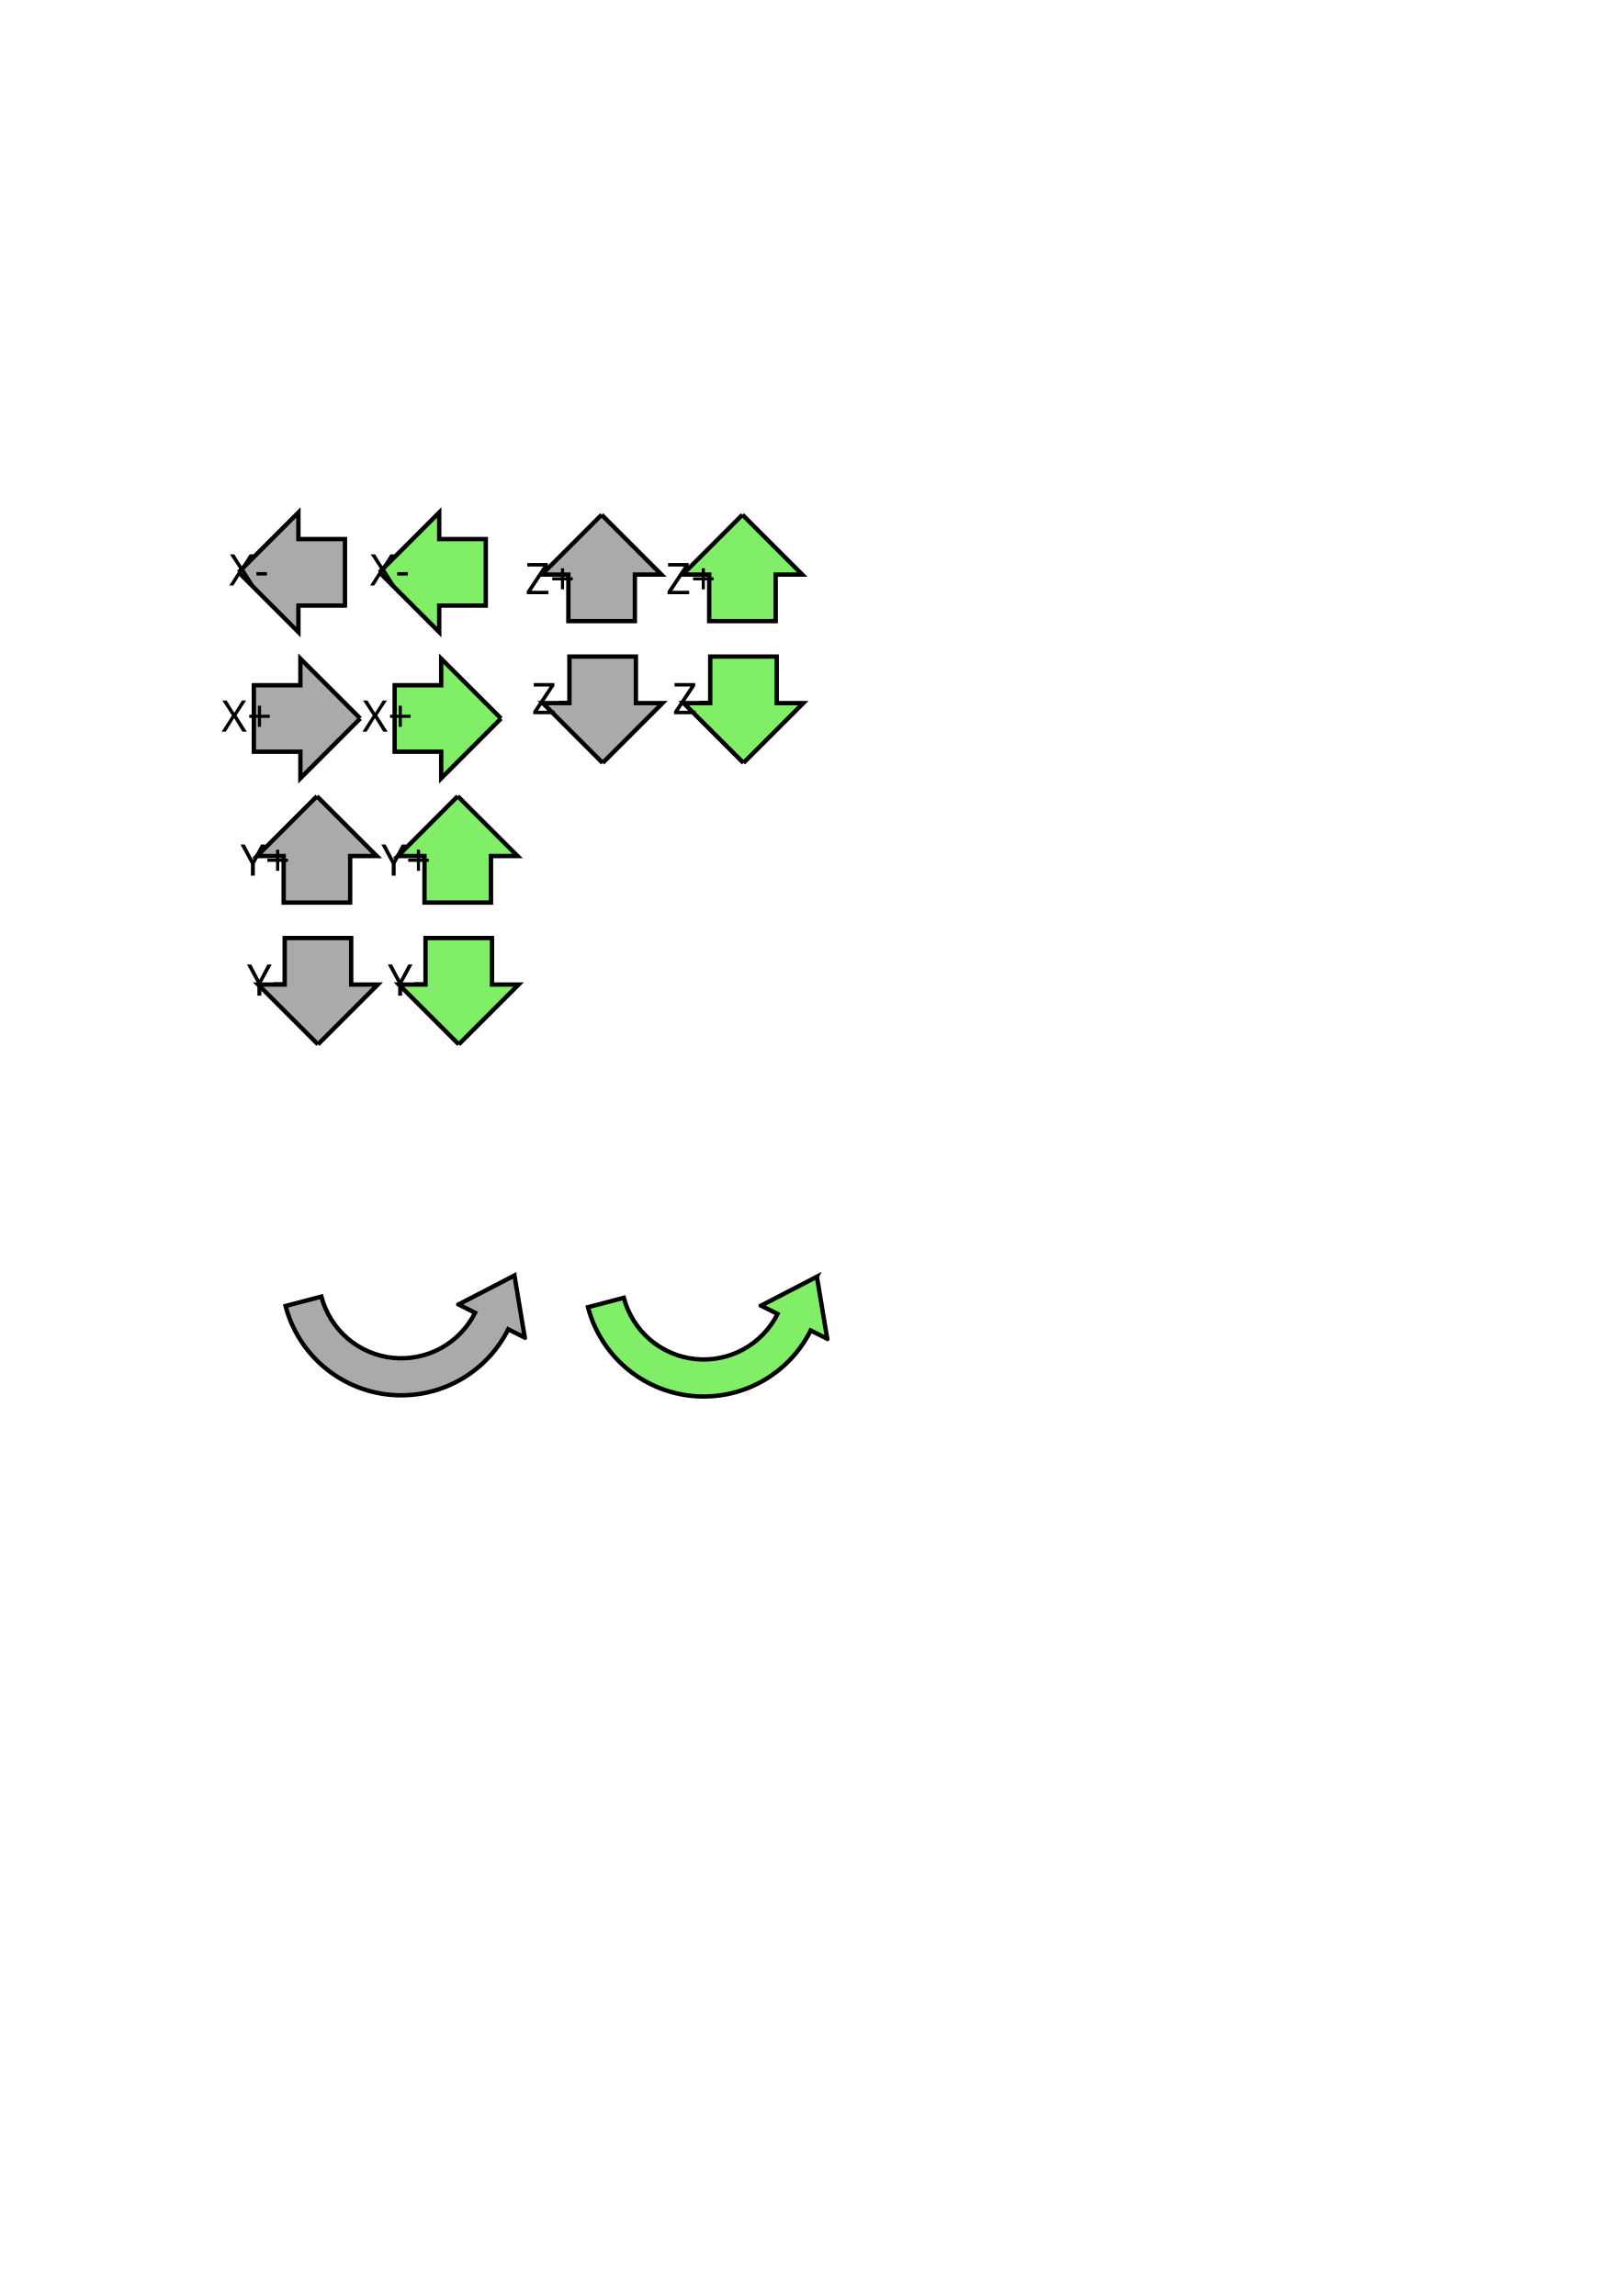
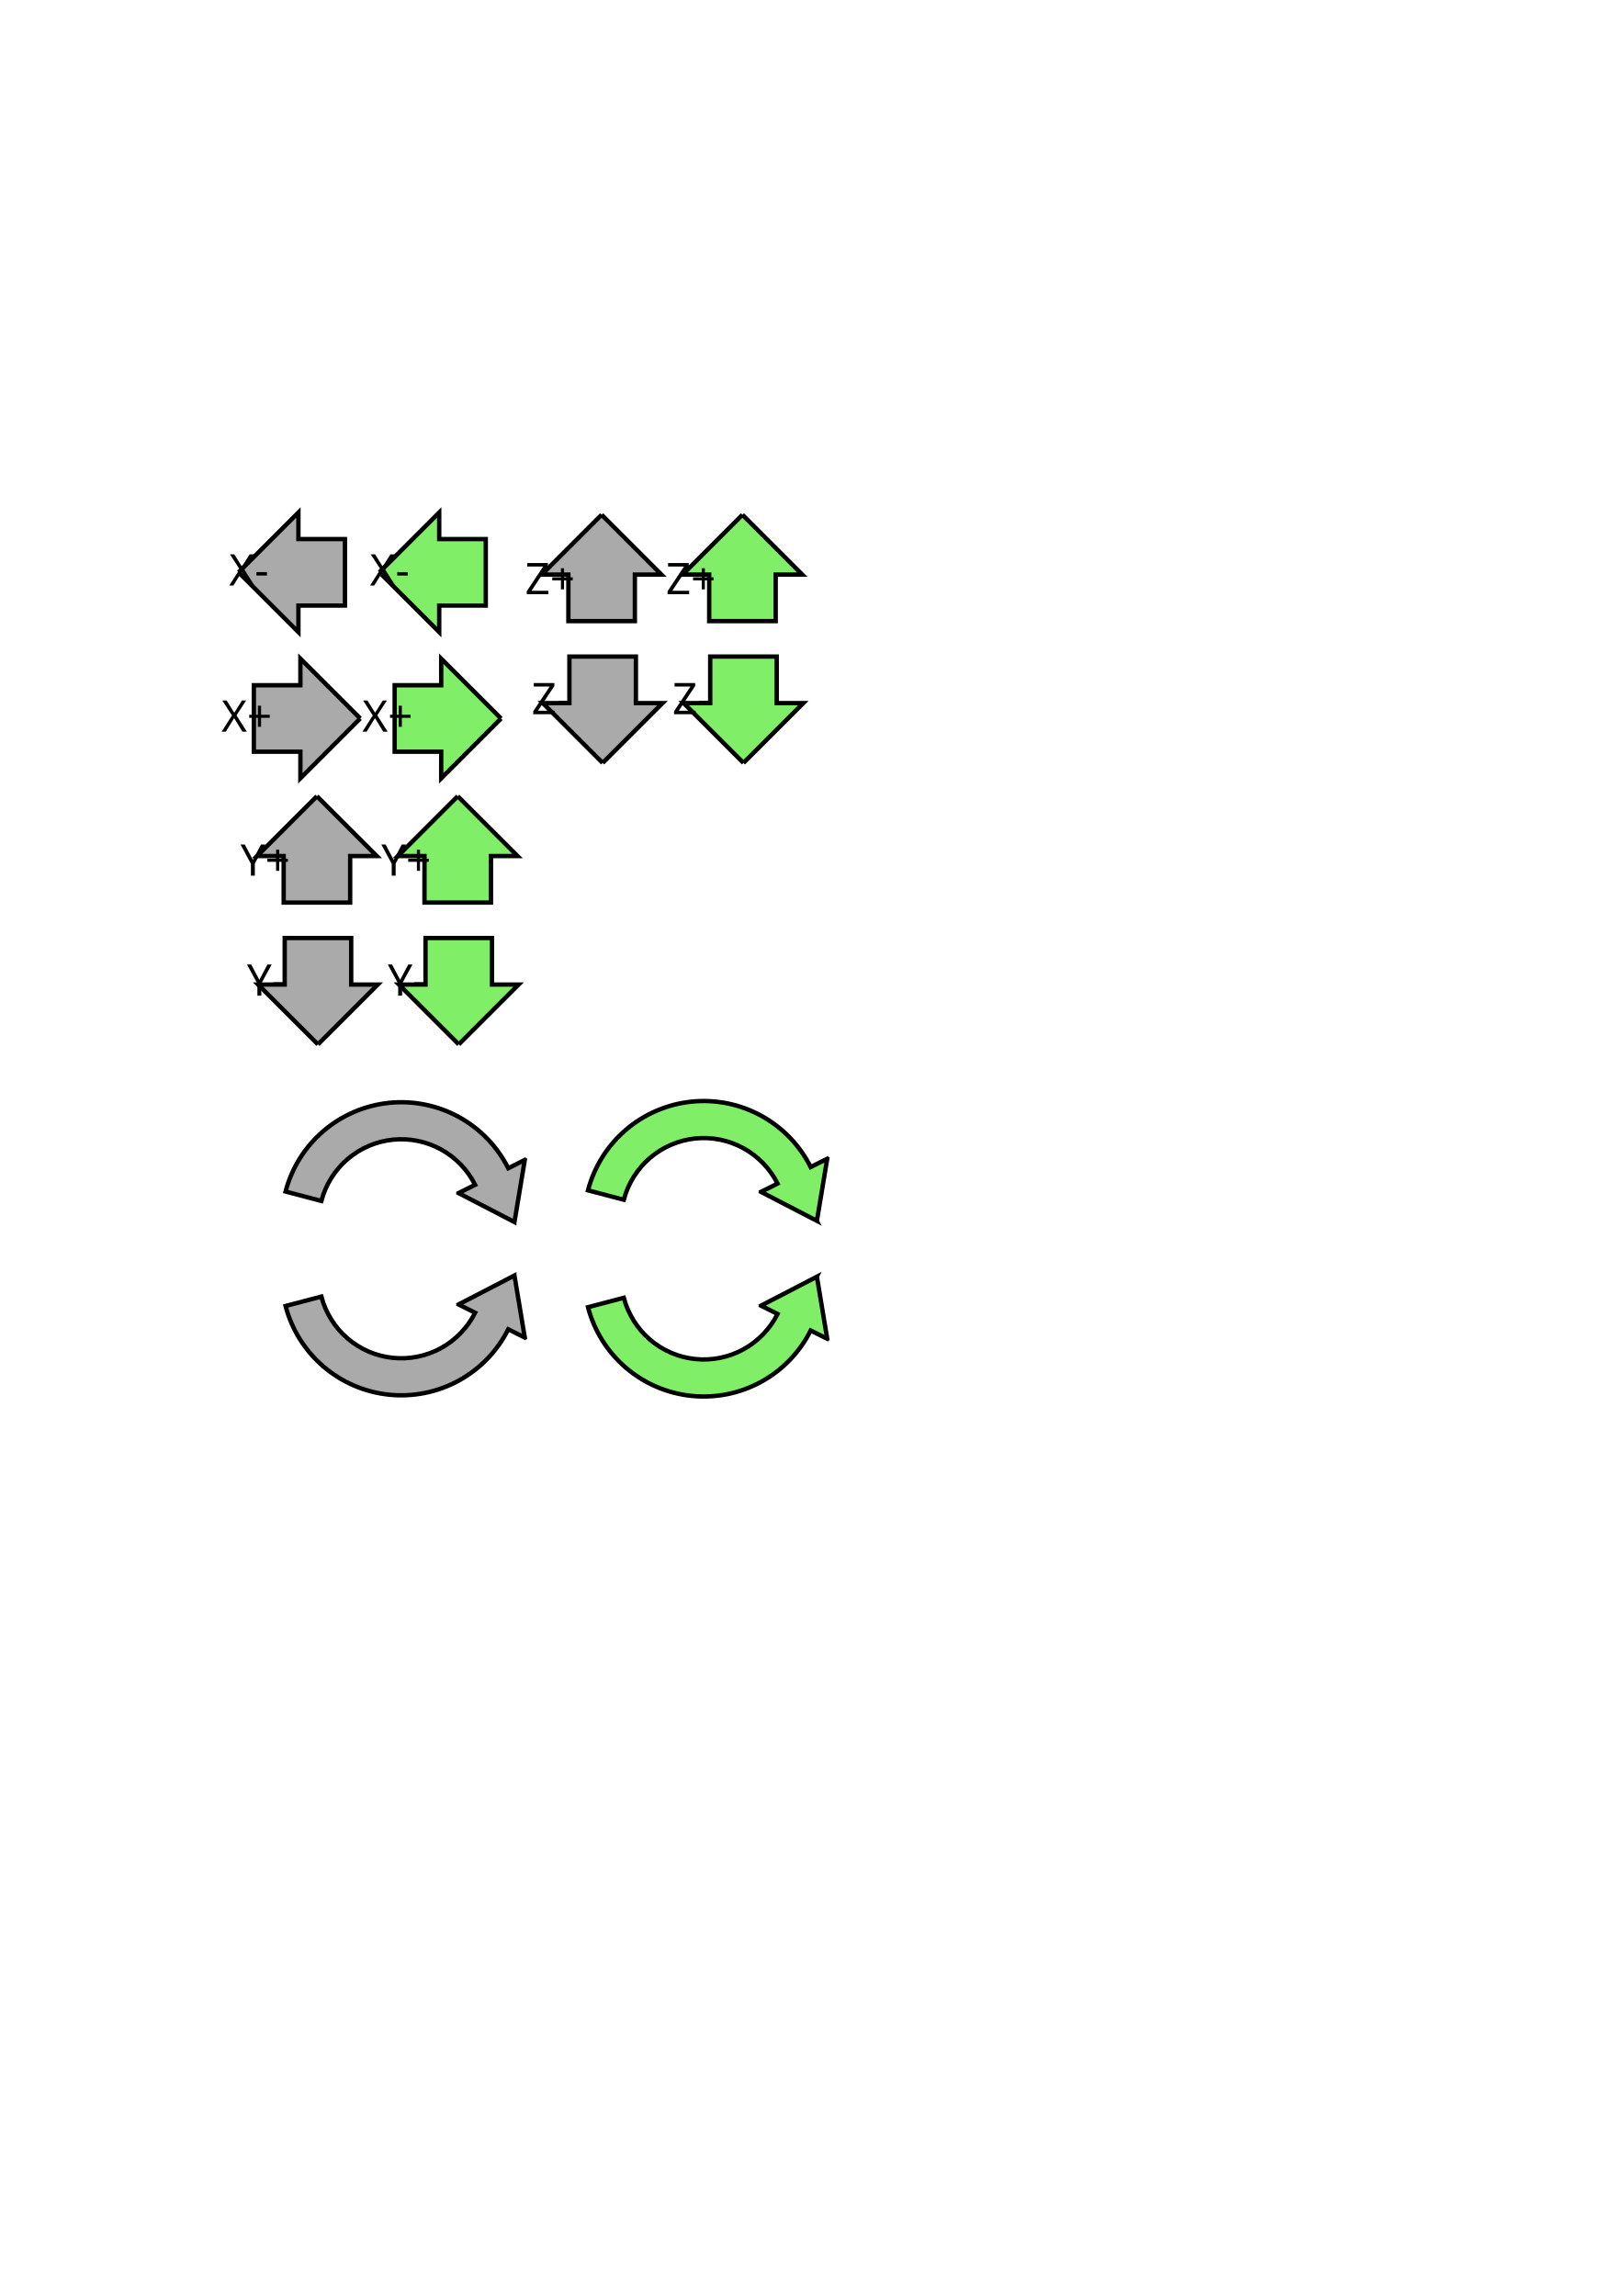
<svg xmlns="http://www.w3.org/2000/svg" width="744.094" height="1052.362" id="svg3751" version="1.1">
  <defs id="defs3753">
    <symbol id="*Paper_Space0" />
    <symbol id="*Paper_Space" />
    <symbol id="*Model_Space" />
    <marker orient="auto" id="DistanceX" style="overflow:visible" refX="0.0" refY="0.0">
      <path id="path3843" d="M 3,-3 L -3,3 M 0,-5 L  0,5" style="stroke:#000000; stroke-width:0.5" />
    </marker>
  </defs>
  <g id="layer1">
    <g id="g3848" transform="translate(-340.3054,182.3397)">
      <path style="font-size:medium;font-style:normal;font-variant:normal;font-weight:normal;font-stretch:normal;text-indent:0;text-align:start;text-decoration:none;line-height:normal;letter-spacing:normal;word-spacing:normal;text-transform:none;direction:ltr;block-progression:tb;writing-mode:lr-tb;text-anchor:start;baseline-shift:baseline;color:#000000;fill:#aaaaaa;fill-opacity:1;stroke:#000000;stroke-width:2;stroke-opacity:1;marker:none;visibility:visible;display:inline;overflow:visible;enable-background:accumulate;font-family:Sans;-inkscape-font-specification:Sans;stroke-miterlimit:4;stroke-dasharray:none" d="m 575.989,402.312 -25.434,13.187 0.026,0.052 -0.026,0.056 7.48,3.742 c -3.417,6.807 -8.937,12.539 -15.613,16.204 -3.347,1.837 -6.973,3.164 -10.716,3.92 l -0.004,0 c -3.741,0.756 -7.599,0.943 -11.396,0.55 -3.798,-0.393 -7.535,-1.365 -11.043,-2.872 -3.508,-1.507 -6.787,-3.55 -9.687,-6.034 -5.799,-4.968 -10.04,-11.732 -11.983,-19.117 l -0.059,0.015 -0.015,-0.056 -16.297,4.288 0.015,0.056 -0.056,0.015 c 1.407,5.348 3.629,10.482 6.566,15.167 2.937,4.686 6.587,8.924 10.787,12.522 4.2,3.598 8.949,6.553 14.03,8.736 5.081,2.183 10.495,3.592 15.996,4.162 5.501,0.57 11.085,0.3 16.505,-0.795 5.42,-1.095 10.673,-3.017 15.52,-5.678 4.848,-2.661 9.289,-6.062 13.124,-10.047 3.821,-3.971 7.039,-8.521 9.508,-13.447 l 7.483,3.742 0.026,-0.048 0.059,-0.011 -4.708,-28.265 -0.059,0.011 -0.03,-0.052 z" id="path4706" />
      <g id="g3906">
        <path id="path4776" d="m 485.541,182.599 -27.424,27.424 12.188,0 0,21.33 30.471,0 0,-21.33 12.188,0 -27.424,-27.424" style="color:#000000;fill:#aaaaaa;fill-opacity:1;stroke:#000000;stroke-width:2;stroke-linecap:butt;stroke-linejoin:miter;stroke-miterlimit:4;stroke-opacity:1;stroke-dasharray:none;stroke-dashoffset:0;marker:none;visibility:visible;display:inline;overflow:visible;enable-background:accumulate" />
        <text id="text3772" y="219.022" x="485.305" style="font-size:20px;font-style:normal;font-variant:normal;font-weight:normal;font-stretch:normal;text-align:center;line-height:125%;letter-spacing:0px;word-spacing:0px;text-anchor:middle;fill:#000000;fill-opacity:1;stroke:none;font-family:Ubuntu;-inkscape-font-specification:Ubuntu" xml:space="preserve">
          <tspan y="219.022" x="485.305" id="tspan3774">Y+</tspan>
        </text>
      </g>
      <g id="g3911">
        <path style="color:#000000;fill:#80ee66;fill-opacity:1;stroke:#000000;stroke-width:2;stroke-linecap:butt;stroke-linejoin:miter;stroke-miterlimit:4;stroke-opacity:1;stroke-dasharray:none;stroke-dashoffset:0;marker:none;visibility:visible;display:inline;overflow:visible;enable-background:accumulate" d="m 550.07,182.599 -27.424,27.424 12.188,0 0,21.33 30.471,0 0,-21.33 12.188,0 -27.424,-27.424" id="path3776" />
        <text xml:space="preserve" style="font-size:20px;font-style:normal;font-variant:normal;font-weight:normal;font-stretch:normal;text-align:center;line-height:125%;letter-spacing:0px;word-spacing:0px;text-anchor:middle;fill:#000000;fill-opacity:1;stroke:none;font-family:Ubuntu;-inkscape-font-specification:Ubuntu" x="549.834" y="219.022" id="text3778">
          <tspan id="tspan3780" x="549.834" y="219.022">Y+</tspan>
        </text>
      </g>
      <g id="g3916">
        <path style="color:#000000;fill:#aaaaaa;fill-opacity:1;stroke:#000000;stroke-width:2;stroke-linecap:butt;stroke-linejoin:miter;stroke-miterlimit:4;stroke-opacity:1;stroke-dasharray:none;stroke-dashoffset:0;marker:none;visibility:visible;display:inline;overflow:visible;enable-background:accumulate" d="m 486.012,296.352 27.424,-27.424 -12.188,0 0,-21.33 -30.471,0 0,21.33 -12.188,0 27.424,27.424" id="path3784" />
        <text xml:space="preserve" style="font-size:20px;font-style:normal;font-variant:normal;font-weight:normal;font-stretch:normal;text-align:center;line-height:125%;letter-spacing:0px;word-spacing:0px;text-anchor:middle;fill:#000000;fill-opacity:1;stroke:none;font-family:Ubuntu;-inkscape-font-specification:Ubuntu" x="485.776" y="274.022" id="text3786">
          <tspan id="tspan3788" x="485.776" y="274.022">Y-</tspan>
        </text>
      </g>
      <g id="g3921">
        <path id="path3790" d="m 550.541,296.352 27.424,-27.424 -12.188,0 0,-21.33 -30.471,0 0,21.33 -12.188,0 27.424,27.424" style="color:#000000;fill:#80ee66;fill-opacity:1;stroke:#000000;stroke-width:2;stroke-linecap:butt;stroke-linejoin:miter;stroke-miterlimit:4;stroke-opacity:1;stroke-dasharray:none;stroke-dashoffset:0;marker:none;visibility:visible;display:inline;overflow:visible;enable-background:accumulate" />
        <text id="text3792" y="274.022" x="550.305" style="font-size:20px;font-style:normal;font-variant:normal;font-weight:normal;font-stretch:normal;text-align:center;line-height:125%;letter-spacing:0px;word-spacing:0px;text-anchor:middle;fill:#000000;fill-opacity:1;stroke:none;font-family:Ubuntu;-inkscape-font-specification:Ubuntu" xml:space="preserve">
          <tspan y="274.022" x="550.305" id="tspan3794">Y-</tspan>
        </text>
      </g>
      <g id="g3876">
        <path style="color:#000000;fill:#aaaaaa;fill-opacity:1;stroke:#000000;stroke-width:2;stroke-linecap:butt;stroke-linejoin:miter;stroke-miterlimit:4;stroke-opacity:1;stroke-dasharray:none;stroke-dashoffset:0;marker:none;visibility:visible;display:inline;overflow:visible;enable-background:accumulate" d="m 505.389,146.975 -27.424,-27.424 0,12.188 -21.33,0 0,30.471 21.33,0 0,12.188 27.424,-27.424" id="path3800" />
        <text xml:space="preserve" style="font-size:20px;font-style:normal;font-variant:normal;font-weight:normal;font-stretch:normal;text-align:center;line-height:125%;letter-spacing:0px;word-spacing:0px;text-anchor:middle;fill:#000000;fill-opacity:1;stroke:none;font-family:Ubuntu;-inkscape-font-specification:Ubuntu" x="476.776" y="153.022" id="text3802">
          <tspan id="tspan3804" x="476.776" y="153.022">X+</tspan>
        </text>
      </g>
      <g id="g3881">
        <path id="path3806" d="m 569.918,146.975 -27.424,-27.424 0,12.188 -21.33,0 0,30.471 21.33,0 0,12.188 27.424,-27.424" style="color:#000000;fill:#80ee66;fill-opacity:1;stroke:#000000;stroke-width:2;stroke-linecap:butt;stroke-linejoin:miter;stroke-miterlimit:4;stroke-opacity:1;stroke-dasharray:none;stroke-dashoffset:0;marker:none;visibility:visible;display:inline;overflow:visible;enable-background:accumulate" />
        <text id="text3808" y="153.022" x="541.305" style="font-size:20px;font-style:normal;font-variant:normal;font-weight:normal;font-stretch:normal;text-align:center;line-height:125%;letter-spacing:0px;word-spacing:0px;text-anchor:middle;fill:#000000;fill-opacity:1;stroke:none;font-family:Ubuntu;-inkscape-font-specification:Ubuntu" xml:space="preserve">
          <tspan y="153.022" x="541.305" id="tspan3810">X+</tspan>
        </text>
      </g>
      <g id="g3866">
        <path id="path3816" d="m 449.635,79.975 27.424,27.424 0,-12.188 21.33,0 0,-30.471 -21.33,0 0,-12.188 -27.424,27.424" style="color:#000000;fill:#aaaaaa;fill-opacity:1;stroke:#000000;stroke-width:2;stroke-linecap:butt;stroke-linejoin:miter;stroke-miterlimit:4;stroke-opacity:1;stroke-dasharray:none;stroke-dashoffset:0;marker:none;visibility:visible;display:inline;overflow:visible;enable-background:accumulate" />
        <text id="text3818" y="86.022" x="477.776" style="font-size:20px;font-style:normal;font-variant:normal;font-weight:normal;font-stretch:normal;text-align:center;line-height:125%;letter-spacing:0px;word-spacing:0px;text-anchor:middle;fill:#000000;fill-opacity:1;stroke:none;font-family:Ubuntu;-inkscape-font-specification:Ubuntu" xml:space="preserve">
          <tspan y="86.022" x="477.776" id="tspan3820">X-</tspan>
        </text>
      </g>
      <g id="g3871">
        <path style="color:#000000;fill:#80ee66;fill-opacity:1;stroke:#000000;stroke-width:2;stroke-linecap:butt;stroke-linejoin:miter;stroke-miterlimit:4;stroke-opacity:1;stroke-dasharray:none;stroke-dashoffset:0;marker:none;visibility:visible;display:inline;overflow:visible;enable-background:accumulate" d="m 514.164,79.975 27.424,27.424 0,-12.188 21.33,0 0,-30.471 -21.33,0 0,-12.188 -27.424,27.424" id="path3822" />
        <text xml:space="preserve" style="font-size:20px;font-style:normal;font-variant:normal;font-weight:normal;font-stretch:normal;text-align:center;line-height:125%;letter-spacing:0px;word-spacing:0px;text-anchor:middle;fill:#000000;fill-opacity:1;stroke:none;font-family:Ubuntu;-inkscape-font-specification:Ubuntu" x="542.305" y="86.022" id="text3824">
          <tspan id="tspan3826" x="542.305" y="86.022">X-</tspan>
        </text>
      </g>
      <g id="g3886">
        <path style="color:#000000;fill:#aaaaaa;fill-opacity:1;stroke:#000000;stroke-width:2;stroke-linecap:butt;stroke-linejoin:miter;stroke-miterlimit:4;stroke-opacity:1;stroke-dasharray:none;stroke-dashoffset:0;marker:none;visibility:visible;display:inline;overflow:visible;enable-background:accumulate" d="m 616.012,53.599 -27.424,27.424 12.188,0 0,21.33 30.471,0 0,-21.33 12.188,0 -27.424,-27.424" id="path3832" />
        <text xml:space="preserve" style="font-size:20px;font-style:normal;font-variant:normal;font-weight:normal;font-stretch:normal;text-align:center;line-height:125%;letter-spacing:0px;word-spacing:0px;text-anchor:middle;fill:#000000;fill-opacity:1;stroke:none;font-family:Ubuntu;-inkscape-font-specification:Ubuntu" x="615.776" y="90.022" id="text3834">
          <tspan id="tspan3836" x="615.776" y="90.022">Z+</tspan>
        </text>
      </g>
      <g id="g3891">
        <path id="path3838" d="m 680.541,53.599 -27.424,27.424 12.188,0 0,21.33 30.471,0 0,-21.33 12.188,0 -27.424,-27.424" style="color:#000000;fill:#80ee66;fill-opacity:1;stroke:#000000;stroke-width:2;stroke-linecap:butt;stroke-linejoin:miter;stroke-miterlimit:4;stroke-opacity:1;stroke-dasharray:none;stroke-dashoffset:0;marker:none;visibility:visible;display:inline;overflow:visible;enable-background:accumulate" />
        <text id="text3840" y="90.022" x="680.305" style="font-size:20px;font-style:normal;font-variant:normal;font-weight:normal;font-stretch:normal;text-align:center;line-height:125%;letter-spacing:0px;word-spacing:0px;text-anchor:middle;fill:#000000;fill-opacity:1;stroke:none;font-family:Ubuntu;-inkscape-font-specification:Ubuntu" xml:space="preserve">
          <tspan y="90.022" x="680.305" id="tspan3842">Z+</tspan>
        </text>
      </g>
      <g id="g3896">
        <path id="path3844" d="m 616.483,167.352 27.424,-27.424 -12.188,0 0,-21.33 -30.471,0 0,21.33 -12.188,0 27.424,27.424" style="color:#000000;fill:#aaaaaa;fill-opacity:1;stroke:#000000;stroke-width:2;stroke-linecap:butt;stroke-linejoin:miter;stroke-miterlimit:4;stroke-opacity:1;stroke-dasharray:none;stroke-dashoffset:0;marker:none;visibility:visible;display:inline;overflow:visible;enable-background:accumulate" />
        <text id="text3846" y="145.022" x="616.247" style="font-size:20px;font-style:normal;font-variant:normal;font-weight:normal;font-stretch:normal;text-align:center;line-height:125%;letter-spacing:0px;word-spacing:0px;text-anchor:middle;fill:#000000;fill-opacity:1;stroke:none;font-family:Ubuntu;-inkscape-font-specification:Ubuntu" xml:space="preserve">
          <tspan y="145.022" x="616.247" id="tspan3848">Z-</tspan>
        </text>
      </g>
      <g id="g3901">
        <path style="color:#000000;fill:#80ee66;fill-opacity:1;stroke:#000000;stroke-width:2;stroke-linecap:butt;stroke-linejoin:miter;stroke-miterlimit:4;stroke-opacity:1;stroke-dasharray:none;stroke-dashoffset:0;marker:none;visibility:visible;display:inline;overflow:visible;enable-background:accumulate" d="m 681.012,167.352 27.424,-27.424 -12.188,0 0,-21.33 -30.471,0 0,21.33 -12.188,0 27.424,27.424" id="path3850" />
        <text xml:space="preserve" style="font-size:20px;font-style:normal;font-variant:normal;font-weight:normal;font-stretch:normal;text-align:center;line-height:125%;letter-spacing:0px;word-spacing:0px;text-anchor:middle;fill:#000000;fill-opacity:1;stroke:none;font-family:Ubuntu;-inkscape-font-specification:Ubuntu" x="680.776" y="145.022" id="text3852">
          <tspan id="tspan3854" x="680.776" y="145.022">Z-</tspan>
        </text>
      </g>
      <path id="path3864" d="m 714.589,402.862 -25.434,13.187 0.026,0.052 -0.026,0.056 7.48,3.742 c -3.417,6.807 -8.937,12.539 -15.613,16.204 -3.347,1.837 -6.973,3.164 -10.716,3.92 l -0.004,0 c -3.741,0.756 -7.599,0.943 -11.396,0.55 -3.798,-0.393 -7.535,-1.365 -11.043,-2.872 -3.508,-1.507 -6.787,-3.55 -9.687,-6.034 -5.799,-4.968 -10.04,-11.732 -11.983,-19.117 l -0.059,0.015 -0.015,-0.056 -16.297,4.288 0.015,0.056 -0.056,0.015 c 1.407,5.348 3.629,10.482 6.566,15.167 2.937,4.686 6.587,8.924 10.787,12.522 4.2,3.598 8.949,6.553 14.03,8.736 5.081,2.183 10.495,3.592 15.996,4.162 5.501,0.57 11.085,0.3 16.505,-0.795 5.42,-1.095 10.673,-3.017 15.52,-5.678 4.848,-2.661 9.289,-6.062 13.124,-10.047 3.821,-3.971 7.039,-8.521 9.508,-13.447 l 7.483,3.742 0.026,-0.048 0.059,-0.011 -4.708,-28.265 -0.059,0.011 -0.03,-0.052 z" style="font-size:medium;font-style:normal;font-variant:normal;font-weight:normal;font-stretch:normal;text-indent:0;text-align:start;text-decoration:none;line-height:normal;letter-spacing:normal;word-spacing:normal;text-transform:none;direction:ltr;block-progression:tb;writing-mode:lr-tb;text-anchor:start;baseline-shift:baseline;color:#000000;fill:#80ee66;fill-opacity:1;stroke:#000000;stroke-width:2;stroke-miterlimit:4;stroke-opacity:1;stroke-dasharray:none;marker:none;visibility:visible;display:inline;overflow:visible;enable-background:accumulate;font-family:Sans;-inkscape-font-specification:Sans" />
+       <path id="path3926" d="m 575.989,377.744 -25.434,-13.187 0.026,-0.052 -0.026,-0.056 7.48,-3.742 c -3.417,-6.807 -8.937,-12.539 -15.613,-16.204 -3.347,-1.837 -6.973,-3.164 -10.716,-3.92 l -0.004,0 c -3.741,-0.756 -7.599,-0.943 -11.396,-0.55 -3.798,0.393 -7.535,1.365 -11.043,2.872 -3.508,1.507 -6.787,3.55 -9.687,6.034 -5.799,4.968 -10.04,11.732 -11.983,19.117 l -0.059,-0.015 -0.015,0.056 -16.297,-4.288 0.015,-0.056 -0.056,-0.015 c 1.407,-5.348 3.629,-10.482 6.566,-15.167 2.937,-4.686 6.587,-8.924 10.787,-12.522 4.2,-3.598 8.949,-6.553 14.03,-8.736 5.081,-2.183 10.495,-3.592 15.996,-4.162 5.501,-0.57 11.085,-0.3 16.505,0.795 5.42,1.095 10.673,3.017 15.52,5.678 4.848,2.661 9.289,6.062 13.124,10.047 3.821,3.971 7.039,8.521 9.508,13.447 l 7.483,-3.742 0.026,0.048 0.059,0.011 -4.708,28.265 -0.059,-0.011 -0.03,0.052 z" style="font-size:medium;font-style:normal;font-variant:normal;font-weight:normal;font-stretch:normal;text-indent:0;text-align:start;text-decoration:none;line-height:normal;letter-spacing:normal;word-spacing:normal;text-transform:none;direction:ltr;block-progression:tb;writing-mode:lr-tb;text-anchor:start;baseline-shift:baseline;color:#000000;fill:#aaaaaa;fill-opacity:1;stroke:#000000;stroke-width:2;stroke-miterlimit:4;stroke-opacity:1;stroke-dasharray:none;marker:none;visibility:visible;display:inline;overflow:visible;enable-background:accumulate;font-family:Sans;-inkscape-font-specification:Sans" />
+       <path style="font-size:medium;font-style:normal;font-variant:normal;font-weight:normal;font-stretch:normal;text-indent:0;text-align:start;text-decoration:none;line-height:normal;letter-spacing:normal;word-spacing:normal;text-transform:none;direction:ltr;block-progression:tb;writing-mode:lr-tb;text-anchor:start;baseline-shift:baseline;color:#000000;fill:#80ee66;fill-opacity:1;stroke:#000000;stroke-width:2;stroke-miterlimit:4;stroke-opacity:1;stroke-dasharray:none;marker:none;visibility:visible;display:inline;overflow:visible;enable-background:accumulate;font-family:Sans;-inkscape-font-specification:Sans" d="m 714.589,377.194 -25.434,-13.187 0.026,-0.052 -0.026,-0.056 7.48,-3.742 c -3.417,-6.807 -8.937,-12.539 -15.613,-16.204 -3.347,-1.837 -6.973,-3.164 -10.716,-3.92 l -0.004,0 c -3.741,-0.756 -7.599,-0.943 -11.396,-0.55 -3.798,0.393 -7.535,1.365 -11.043,2.872 -3.508,1.507 -6.787,3.55 -9.687,6.034 -5.799,4.968 -10.04,11.732 -11.983,19.117 l -0.059,-0.015 -0.015,0.056 -16.297,-4.288 0.015,-0.056 -0.056,-0.015 c 1.407,-5.348 3.629,-10.482 6.566,-15.167 2.937,-4.686 6.587,-8.924 10.787,-12.522 4.2,-3.598 8.949,-6.553 14.03,-8.736 5.081,-2.183 10.495,-3.592 15.996,-4.162 5.501,-0.57 11.085,-0.3 16.505,0.795 5.42,1.095 10.673,3.017 15.52,5.678 4.848,2.661 9.289,6.062 13.124,10.047 3.821,3.971 7.039,8.521 9.508,13.447 l 7.483,-3.742 0.026,0.048 0.059,0.011 -4.708,28.265 -0.059,-0.011 -0.03,0.052 z" id="path3928" />
    </g>
  </g>
</svg>
